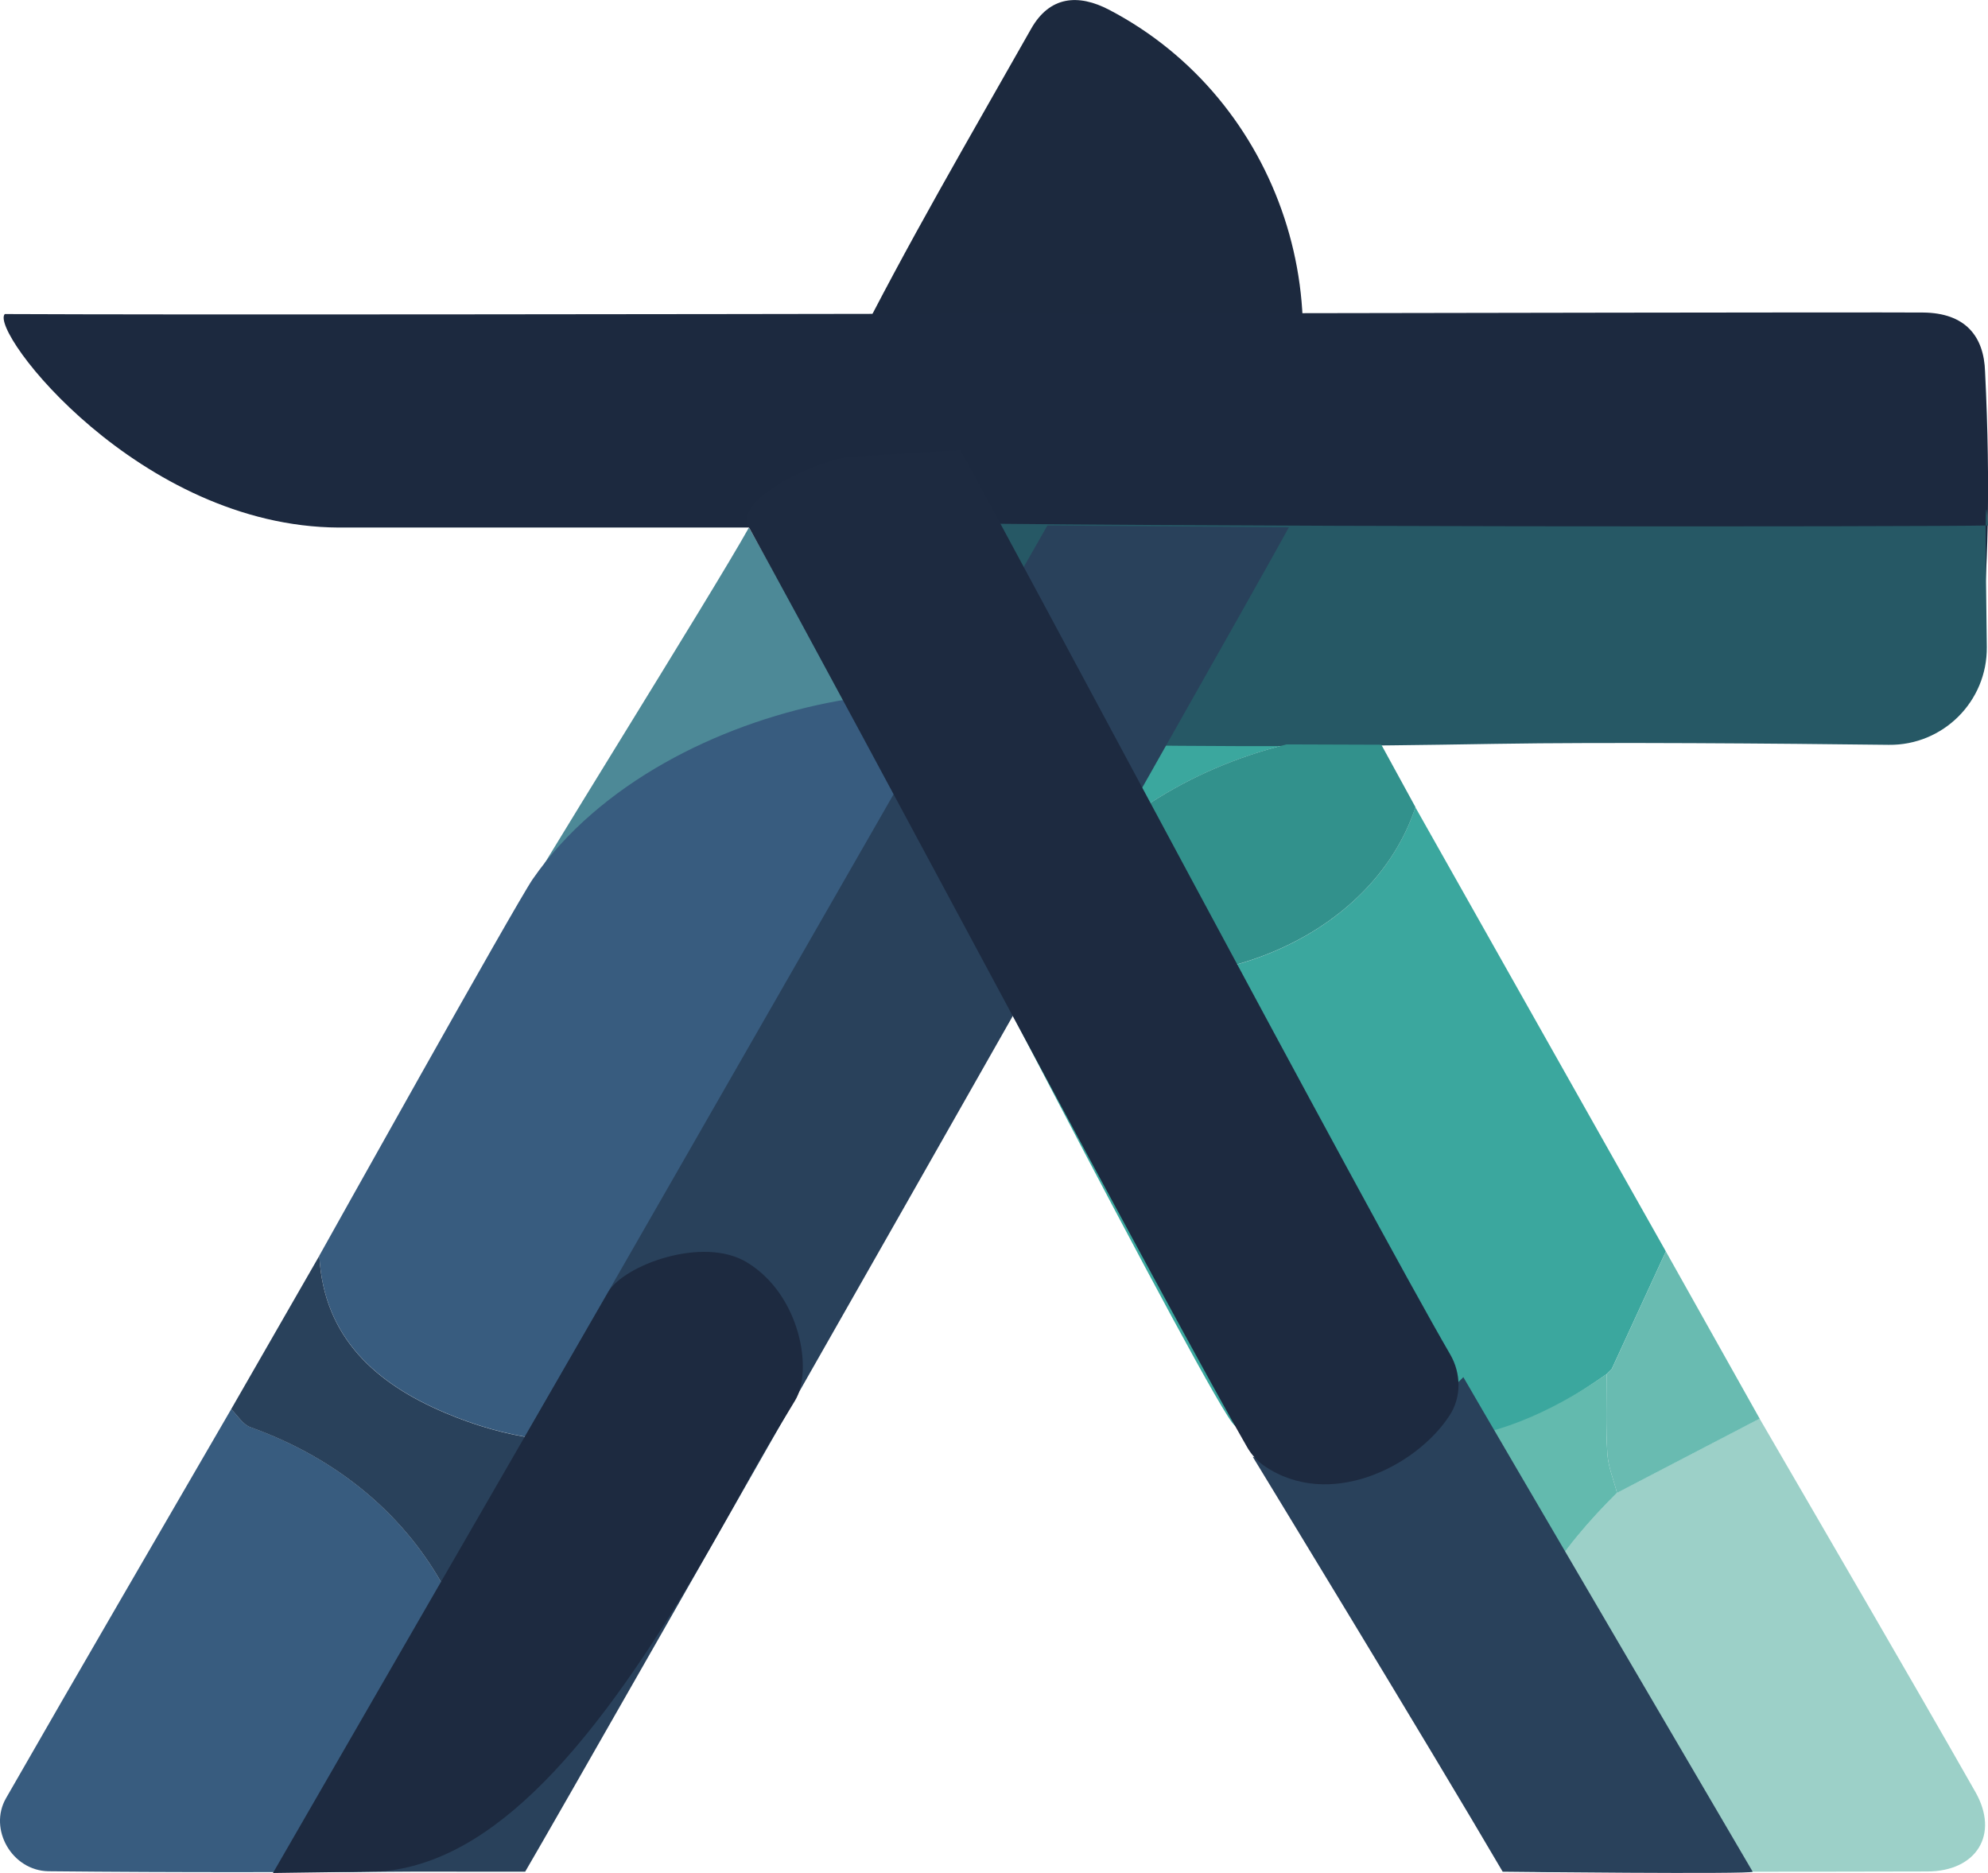
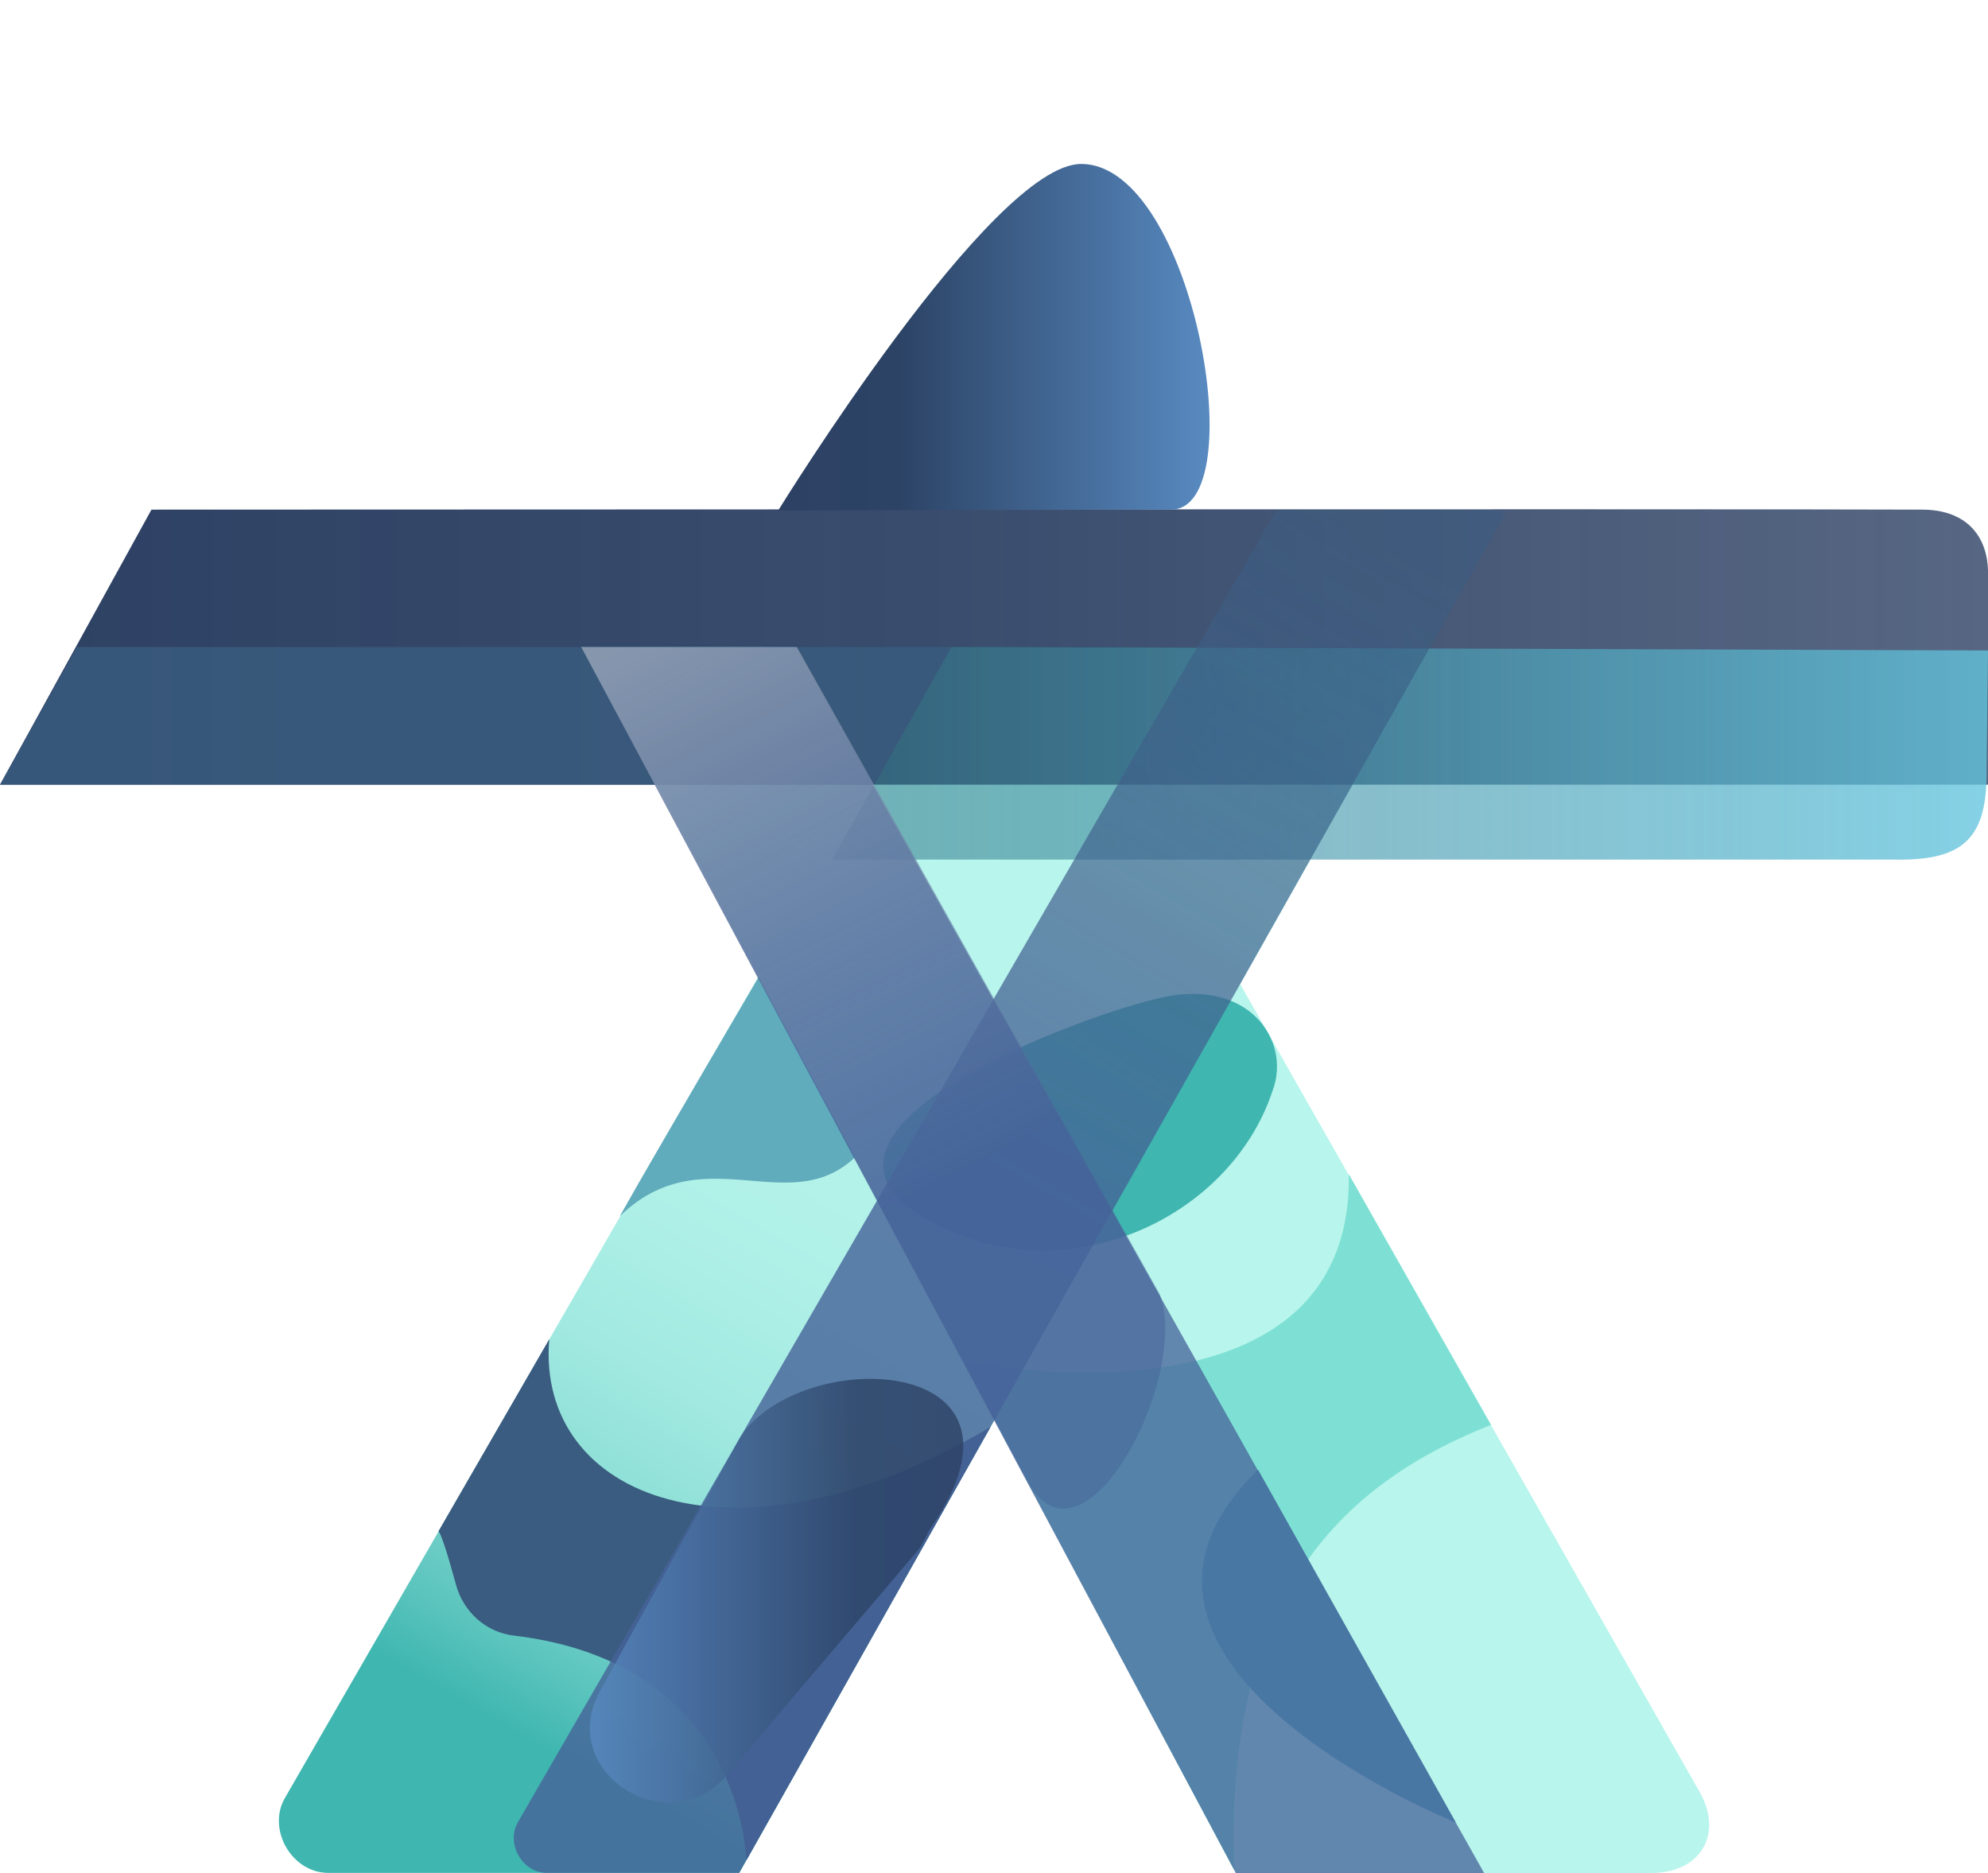
- <svg xmlns="http://www.w3.org/2000/svg" id="uuid-83bd873c-4cc5-444d-b7d8-398294144680" width="183.1" height="172.48" viewBox="0 0 183.1 172.48">
-   <path d="m68.98,48.58c-3.45,6.18-19.91,32.37-23.36,38.55,8.71-8.42,18.87-12.42,30.49-7.52,5.29,2.23,12.71,9.48,17.47,12.97-2.65-5.13-24.6-44-24.6-44Z" style="fill:#4d8997; stroke-width:0px;" />
-   <path d="m115.57,68.59c-5.61-.04-11.23-.08-16.84-.12,5.59-.14,11.19-.28,16.78-.42,4.4.03,8.8.07,13.2.1-4.38.15-8.76.3-13.14.44Z" style="fill:#265865; stroke-width:0px;" />
-   <path d="m126.47,87.94c-.18-.27-.37-.54-.55-.81.18.27.37.54.55.81Z" style="fill:#4d8997; stroke-width:0px;" />
-   <path d="m142.3,115.66c-.16-.3-.33-.6-.49-.9.16.3.33.6.49.9Z" style="fill:#29415b; stroke-width:0px;" />
-   <path d="m60.68,124.35c.13-.17.26-.34.39-.51-.13.17-.26.34-.39.51Z" style="fill:#63baae; stroke-width:0px;" />
-   <path d="m126.82,88.46c-.11-.17-.23-.34-.34-.51.11.17.23.34.34.51Z" style="fill:#4d8997; stroke-width:0px;" />
-   <path d="m23.46,126.55c-.15-.16-.31-.31-.46-.47.15.16.31.31.46.47Z" style="fill:#63baae; stroke-width:0px;" />
-   <path d="m81.07,89.85c-.15.19-.29.38-.44.57.15-.19.29-.38.44-.57Z" style="fill:#4d8997; stroke-width:0px;" />
-   <path d="m115.51,68.05c-5.59.14-11.19.28-16.78.42-.91,0-1.83,0-2.74,0-3.75-.08-2.26-2.01-1.28-3.7,3.29-5.7,6.61-11.39,9.91-17.08,3.33,6.27,6.65,12.54,9.98,18.8.28.53.61,1.03.91,1.55Z" style="fill:#233d55; stroke-width:0px;" />
-   <path d="m86.79,55.97c-2.88-4.6-6.27-8.98-8.42-13.9-1.16-2.64-1.27-6.76,0-9.28,5.14-10.25,10.95-20.16,16.6-30.14,1.7-3,4.32-3.25,7.2-1.74,15.79,8.26,22.31,28.03,14.6,44.18-2.17,3.83-4.34,7.65-6.51,11.48-.6.02-1.2.05-1.8.04-7.09-.14-14.19-.29-21.28-.43-.11-.1-.24-.16-.39-.2Z" style="fill:#1c293e; stroke-width:0px;" />
-   <path d="m182.83,34.23c-.1-3.25-1.8-5.42-5.73-5.45-13.09-.07-144.98.29-176.66.14-1.45,1.6,12.44,19.58,30.76,19.66h37.78c31.21,5.22,54.8,19.86,61.81,19.77l40.88.03c5.62,0,10.3-4.27,10.84-9.87.53-5.46.86-13.4.32-24.28Z" style="fill:#1c293f; stroke-width:0px;" />
-   <path d="m91.65,91.66c8.91-13.25,9.36-19.8,7.08-23.19-6.02-8.95-37.39-5.2-49.66,12.48-1.54,2.22-19.66,34.68-19.66,34.68.39,7.59,5.31,11.81,11.57,14.46,11.38,4.82,21.88,2.98,31.14-5.33,6.51-11.03,13.02-22.07,19.52-33.1Z" style="fill:#385c7f; stroke-width:0px;" />
-   <path d="m21.29,129.77c-6.92,11.94-13.88,23.86-20.74,35.83-1.63,2.85.56,6.68,3.94,6.72,11.92.12,23.85.1,35.78,0,1.1,0,2.19-.85,3.28-1.3-.02-.35-.13-.73-.05-1.06,4.28-17.14-3.98-32.66-20.46-38.55-.69-.25-1.17-1.08-1.75-1.65Z" style="fill:#385c7f; stroke-width:0px;" />
-   <path d="m21.29,129.77c.58.56,1.06,1.4,1.75,1.65,16.48,5.89,24.74,21.41,20.46,38.55-.08.33.03.7.05,1.06,1.21-.98,2.83-1.72,3.56-2.98,8.41-14.38,16.69-28.84,25.01-43.28-9.26,8.31-19.76,10.15-31.14,5.33-6.26-2.65-11.18-6.87-11.57-14.46-2.71,4.71-5.41,9.42-8.12,14.13Z" style="fill:#29415b; stroke-width:0px;" />
-   <path d="m153.43,115.24c-7.69-13.63-15.38-27.27-23.07-40.9-3.95,11.93-19.2,18.45-33.18,14.42-4.3-1.24-3.62-2.74-1.38-5.54,5.97-7.44,13.46-12.36,22.69-14.66-13.13,0-24.96.16-38.09.16,1.11,1.97,31.62,61.46,33.32,62.55,11.14,7.16,23.76,2.64,34.25-4.73h.01c.15-.15.31-.3.46-.46,1.66-3.61,3.32-7.22,4.99-10.84Z" style="fill:#3ba79e; stroke-width:0px;" />
-   <path d="m183.1,48.39c-.31-4.49-.22,1.9-.11,11.18.06,5.01-4.02,9.08-9.03,9.02-10.03-.12-26.07-.26-36.24-.09-28.26.48-32.44-.02-50.8.05-2.9.01-11.68-18.87-8.55-20.49,29.18.51,99.85.45,104.73.33Z" style="fill:#265865; stroke-width:0px;" />
-   <path d="m139.38,170.98c1.47.46,2.94,1.3,4.41,1.31,11.24.11,22.48.07,33.72.05,4.52-.01,6.66-3.4,4.43-7.32-6.55-11.51-13.24-22.93-19.88-34.39-4.38,2.28-8.76,4.56-13.14,6.84-5.2,5.17-9.48,11.03-10.19,18.46-.47,4.95.38,10.03.64,15.05Z" style="fill:#9cd0c8; stroke-width:0px;" />
-   <path d="m139.38,170.98c-.26-5.02-1.11-10.1-.64-15.05.71-7.43,4.99-13.29,10.19-18.46-.31-1.21-.82-2.41-.89-3.64-.15-2.42-.06-4.86-.07-7.3-10.49,7.37-21.27,8.65-32.41,1.48-1.7-1.09-3.22-2.45-4.82-3.69,6.84,12.03,13.56,24.14,20.6,36.05,2.24,3.79,5.33,7.08,8.03,10.59Z" style="fill:#63baae; stroke-width:0px;" />
-   <path d="m127.2,68.58c-2.9-.01-5.8-.02-8.7-.03-9.24,2.3-16.72,7.22-22.69,14.66-2.24,2.8-2.92,4.3,1.38,5.54,13.98,4.03,29.23-2.49,33.18-14.42-1.05-1.92-2.1-3.84-3.15-5.76Z" style="fill:#32918c; stroke-width:0px;" />
-   <path d="m147.97,126.54c0,2.43-.08,4.87.07,7.3.07,1.23.58,2.43.89,3.64,4.38-2.28,8.76-4.56,13.14-6.84-2.88-5.13-5.76-10.26-8.64-15.4-1.66,3.61-3.32,7.22-4.99,10.84-.15.16-.31.31-.46.47h-.01Z" style="fill:#69bbb1; stroke-width:0px;" />
-   <path d="m124.79,126.84s0-.01-.01-.02c0,0,0,0,0,0,0,0,0,.02,0,.02Z" style="fill:#1d2a40; stroke-width:0px;" />
-   <path d="m131.3,138.17c5.56,9.58,11.14,19.15,16.65,28.77,1.31,2.29-.45,5.37-3.17,5.39-9.57.1,5.74.08-3.84,0-.88,0-1.76-.68-2.64-1.05.02-.28.11-.59.04-.85-3.43-13.76-21.69-26.22-8.46-30.95.55-.2.94-.87,1.4-1.32Z" style="fill:#385c7f; stroke-width:0px;" />
-   <path d="m161.42,172.36c.07.26-23.02,0-23.02,0-6.76-11.55-23.02-38.21-23.02-38.21,9.77,2.71,19.4-7.33,19.4-7.33,2.17,3.78,26.64,45.53,26.64,45.53Z" style="fill:#29415b; stroke-width:0px;" />
-   <path d="m47.35,132.11s0-.01.01-.02c0,0,0,0,0,0,0,0-.01.02-.01.02Z" style="fill:#29415b; stroke-width:0px;" />
-   <path d="m96.47,48.39c-4.79,8.47-63.89,111.39-68.5,119.44-1.1,1.92.38,4.49,2.65,4.51.71,0,1.25.01,1.66.02.4,0,.9,0,1.55-.01.74,0,14.54.01,14.54.01,5.36-9.15,64.32-112.83,70.34-123.8l-22.24-.17Z" style="fill:#29415b; stroke-width:0px;" />
-   <path d="m32.28,172.36c-4.07.04,3.87.05,0,0h0Z" style="fill:#29415b; stroke-width:0px;" />
-   <path d="m88.44,41.44c4.11,7.27,37.62,70.36,45.13,83.29,1.01,1.74,1.04,3.92-.05,5.6-3.08,4.75-11.11,8.76-17.09,4.65-.66-.45-1.19-1.05-1.58-1.74-6.52-11.26-36.19-67.19-45.86-84.66-1.51-2.72,6.54-6.3,9.38-6.52l10.07-.62Z" style="fill:#1d2a40; stroke-width:0px;" />
-   <path d="m35.09,172.34c10.22-.85,19.67-11.12,30.5-30.11,4.65-8.15,2.83-5.34,7.64-13.26,1.67-2.75.49-9.73-4.43-12.72-4.06-2.47-11.35.27-12.77,2.71l-30.89,53.52,9.96-.14Z" style="fill:#1d2a40; stroke-width:0px;" />
+ <svg xmlns="http://www.w3.org/2000/svg" xmlns:xlink="http://www.w3.org/1999/xlink" id="uuid-e2e4f56e-6766-4eaf-8ba1-80c056213369" width="183.1" height="172.48" viewBox="0 0 183.1 172.48">
+   <defs>
+     <linearGradient id="uuid-526bfbac-cffb-4a71-b92d-c02fefae5080" x1="51.31" y1="161.8" x2="102.32" y2="73.02" gradientUnits="userSpaceOnUse">
+       <stop offset="0" stop-color="#3fb6b0" />
+       <stop offset=".07" stop-color="#5cc5be" />
+       <stop offset=".15" stop-color="#78d3cc" />
+       <stop offset=".24" stop-color="#8fe0d8" />
+       <stop offset=".34" stop-color="#a1e9e1" />
+       <stop offset=".47" stop-color="#aef0e7" />
+       <stop offset=".63" stop-color="#b5f3ea" />
+       <stop offset="1" stop-color="#b8f5ec" />
+     </linearGradient>
+     <linearGradient id="uuid-1b1e62d8-3f5c-498e-8428-628e5706abf6" x1="0" y1="59.58" x2="183.1" y2="59.58" gradientUnits="userSpaceOnUse">
+       <stop offset="0" stop-color="#2d4164" />
+       <stop offset=".47" stop-color="#2d4164" stop-opacity=".94" />
+       <stop offset="1" stop-color="#2d4164" stop-opacity=".8" />
+     </linearGradient>
+     <linearGradient id="uuid-b44d9113-c74c-48d0-8db3-7071ba63ee91" x1="71.68" y1="31.06" x2="111.41" y2="31.06" gradientUnits="userSpaceOnUse">
+       <stop offset="0" stop-color="#2d4164" />
+       <stop offset=".28" stop-color="#2c4365" />
+       <stop offset="1" stop-color="#588ac1" />
+     </linearGradient>
+     <linearGradient id="uuid-ef83f354-a6ba-455c-a262-42ad1af8aab0" x1="76.66" y1="69.37" x2="183.1" y2="69.37" gradientUnits="userSpaceOnUse">
+       <stop offset="0" stop-color="#34798a" stop-opacity=".7" />
+       <stop offset="1" stop-color="#62c4dd" />
+     </linearGradient>
+     <linearGradient id="uuid-9c4f3d11-41f0-40bc-8383-a054e148eefb" x1="81.4" y1="129.46" x2="127.22" y2="50.28" gradientUnits="userSpaceOnUse">
+       <stop offset=".2" stop-color="#456399" />
+       <stop offset="1" stop-color="#3a5c80" stop-opacity=".7" />
+     </linearGradient>
+     <linearGradient id="uuid-75c138e5-3eb7-4084-88c8-ea7b28bec669" x1="88.72" y1="146.48" x2="54.34" y2="146.48" xlink:href="#uuid-b44d9113-c74c-48d0-8db3-7071ba63ee91" />
+     <linearGradient id="uuid-648153de-b6a2-4cdb-bf68-e5b0950e981e" x1="86.16" y1="99.24" x2="47.06" y2="25.85" gradientUnits="userSpaceOnUse">
+       <stop offset=".2" stop-color="#456399" />
+       <stop offset="1" stop-color="#3a5c80" stop-opacity=".7" />
+     </linearGradient>
+     <linearGradient id="uuid-e1874ccf-ad77-48dc-8e9c-b19bc34aaaf5" x1="89.58" y1="107.94" x2="63.88" y2="57.26" gradientUnits="userSpaceOnUse">
+       <stop offset="0" stop-color="#456399" stop-opacity=".5" />
+       <stop offset="1" stop-color="#97a4b7" stop-opacity=".8" />
+     </linearGradient>
+   </defs>
+   <path d="m87.41,59.48l-61.18,106.11c-1.63,2.85.6,6.85,3.98,6.88h37.88l63.56-112.75-44.23-.25Z" style="fill:url(#uuid-526bfbac-cffb-4a71-b92d-c02fefae5080); stroke-width:0px;" />
+   <path d="m40.39,141.03c.29.28,1.01,2.7,1.61,4.91.67,2.49,2.77,4.38,5.33,4.68,21.2,2.5,21.4,20.71,21.4,20.71l22.5-39.92c-23.71,14.02-41.88,6.43-40.64-8.09-2.71,4.71-7.5,12.99-10.21,17.7Z" style="fill:#3a5c80; stroke-width:0px;" />
+   <path d="m75.5,80.4s-14.96,25.41-18.41,31.59c8.71-8.42,17.69,2.79,24.11-8.66,8.13-14.5-5.7-22.93-5.7-22.93Z" style="fill:#60abbc; stroke-width:0px;" />
+   <path d="m113.82,172.48h38.28c4.52-.01,6.66-3.57,4.43-7.48-6.55-11.51-59.96-105.41-59.96-105.41l-43.04-.37,60.29,113.27Z" style="fill:#b8f5ec; stroke-width:0px;" />
+   <path d="m106.47,91.98c-9.24,2.3-34.69,12.42-21.32,20.21,12.57,7.31,28.11.2,32.05-11.73,1.79-4.66-2.29-10.67-10.74-8.47Z" style="fill:#3fb6b0; stroke-width:0px;" />
+   <path d="m137.32,131.2l-13.09-23.07c.37,24.63-35.5,17.21-35.5,17.21l24.95,46.87c-1-25.77,10.54-35.8,23.65-41Z" style="fill:#7ee0d4; stroke-width:0px;" />
+   <path d="m57.35,132.11s0-.01.01-.02c0,0,0,0,0,0" style="fill:#3a5c80; stroke-width:0px;" />
+   <path d="m183.1,52.52c-.1-3.25-2.07-5.56-6-5.59-13.09-.07-163.15,0-163.15,0L0,72.26h183.1v-19.75Z" style="fill:url(#uuid-1b1e62d8-3f5c-498e-8428-628e5706abf6); stroke-width:0px;" />
+   <path d="m71.68,47s19.67-31.93,27.9-31.9c10.36,0,15.93,31.9,8.24,31.83l-36.15.07Z" style="fill:url(#uuid-b44d9113-c74c-48d0-8db3-7071ba63ee91); stroke-width:0px;" />
+   <path d="m183.1,59.91l-.13,10.94c.07,6.28-2.04,8.39-8.33,8.31h-97.99l10.97-19.59,95.47.33Z" style="fill:url(#uuid-ef83f354-a6ba-455c-a262-42ad1af8aab0); opacity:.78; stroke-width:0px;" />
+   <polygon points="7.1 59.58 0 72.26 80.52 72.26 87.63 59.58 7.1 59.58" style="fill:#3a5c80; opacity:.8; stroke-width:0px;" />
+   <path d="m117.54,47s-65.24,112.78-69.85,120.82c-1.1,1.92.38,4.63,2.65,4.65.71,0,17.74,0,17.74,0l70.73-125.47h-21.27Z" style="fill:url(#uuid-9c4f3d11-41f0-40bc-8383-a054e148eefb); opacity:.8; stroke-width:0px;" />
+   <path d="m84.52,142.79c.55-.64.79-1.48,1.27-2.18,10.98-16.02-12.03-16.74-17.61-8.28l-12.79,23.17c-.14.24-.26.48-.38.72-3.39,7.29,6.71,13.38,11.92,7.26l17.59-20.69Z" style="fill:url(#uuid-75c138e5-3eb7-4084-88c8-ea7b28bec669); opacity:.8; stroke-width:0px;" />
+   <path d="m124.71,126.57s0-.01-.01-.02c0,0,0,0,0,0,0,0,0,.02,0,.02Z" style="fill:#2e4365; stroke-width:0px;" />
+   <polygon points="136.69 172.48 113.82 172.48 53.53 59.58 73.24 59.58 136.69 172.48" style="fill:url(#uuid-648153de-b6a2-4cdb-bf68-e5b0950e981e); opacity:.75; stroke-width:0px;" />
+   <path d="m73.39,59.58l33.44,59.63c2.82,7.65-7.17,26.67-12.28,17.06L53.53,59.58h19.86Z" style="fill:url(#uuid-e1874ccf-ad77-48dc-8e9c-b19bc34aaaf5); stroke-width:0px;" />
+   <path d="m115.87,135.34l18.22,32.5s-36.61-14.66-18.22-32.5Z" style="fill:#4977a4; stroke-width:0px;" />
</svg>
